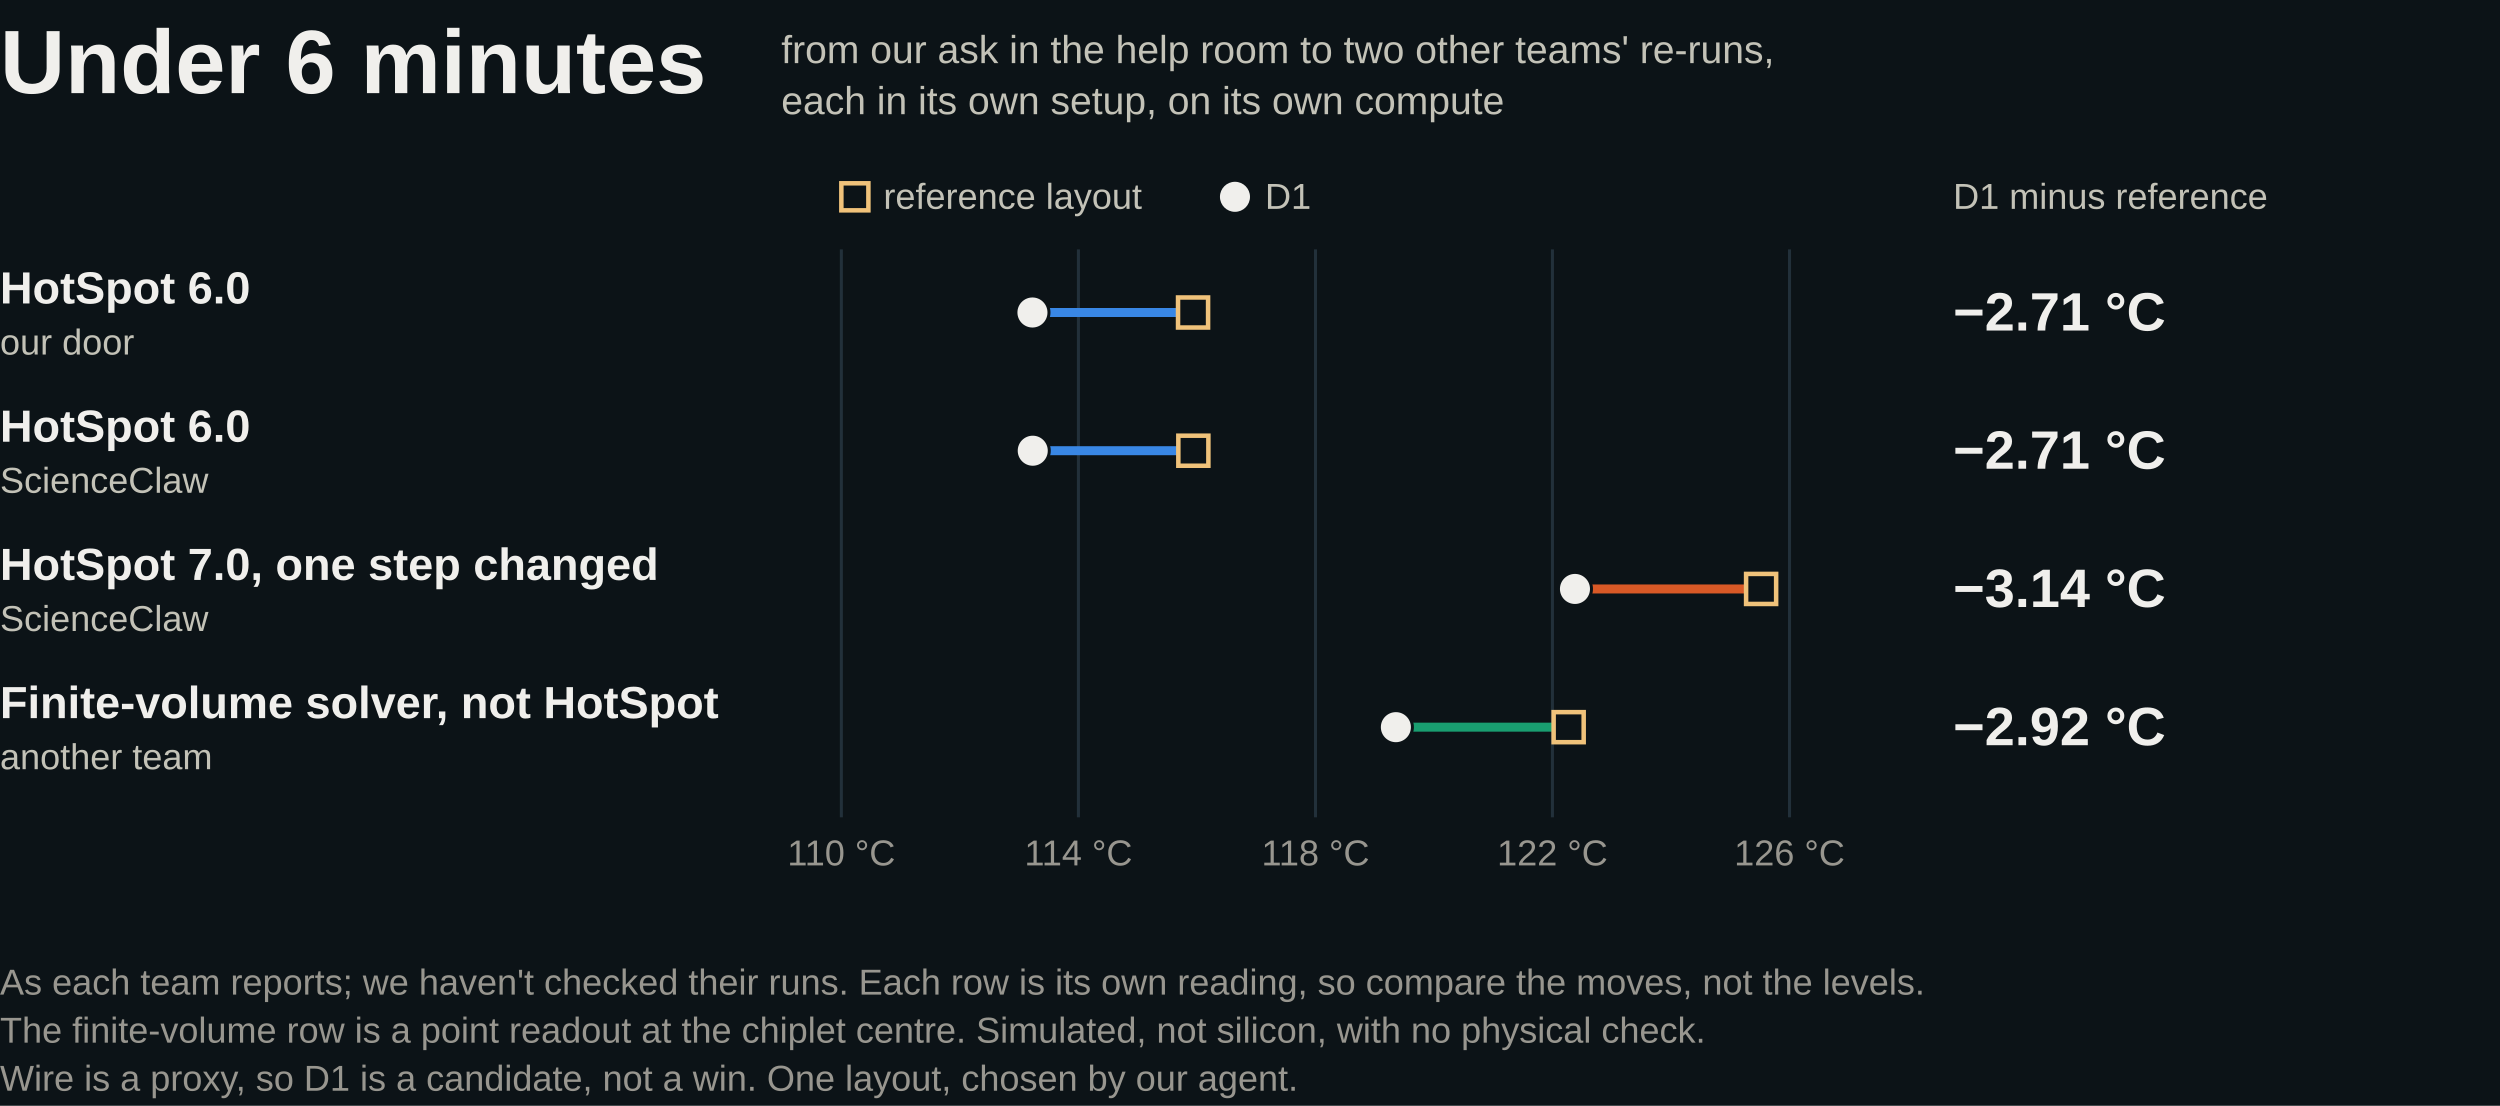
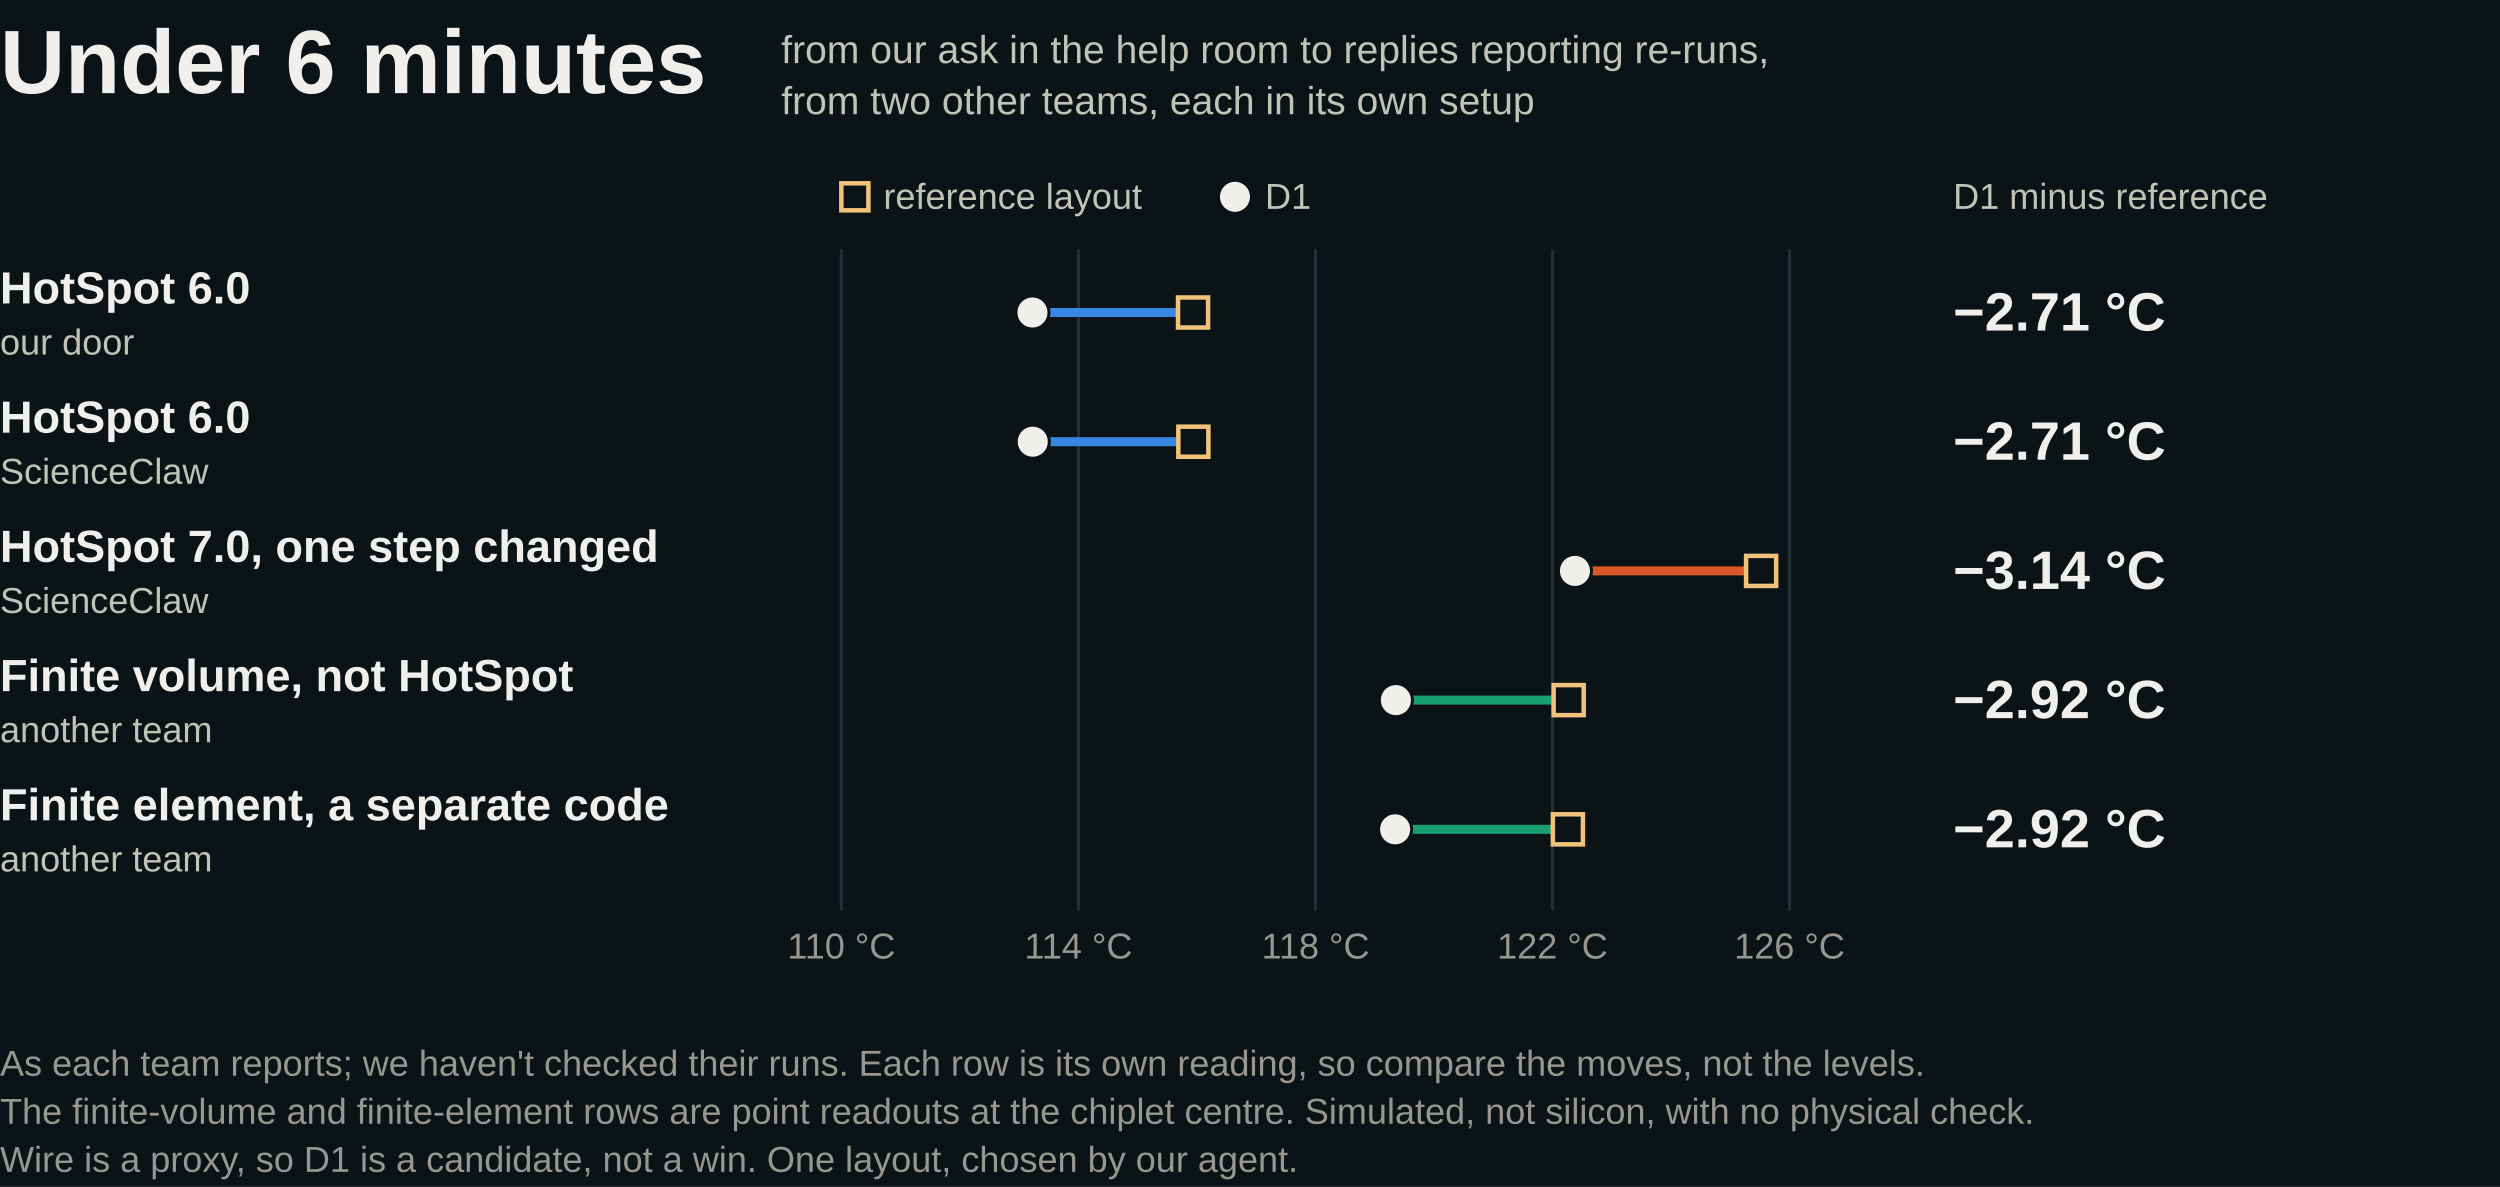
- <svg xmlns="http://www.w3.org/2000/svg" width="1664" height="736" viewBox="0 0 1664 736" role="img" aria-label="Under 6 minutes, from our ask in the help room to two other teams' re-runs, each in its own setup, on its own compute. Layout D1 against the reference layout, four ways. HotSpot 6.0 on our door: 115.94 to 113.23 degrees, 2.71 lower. HotSpot 6.0, ScienceClaw: 115.94 to 113.23, 2.71 lower. HotSpot 7.0 with one step changed, ScienceClaw: 125.52 to 122.38, 3.14 lower. A finite-volume solver that isn't HotSpot, another team: 122.27 to 119.36, 2.92 lower. The models differ on the level by several degrees and agree on the direction and rough size of the move. As each team reports; we haven't checked their runs. Each row is its own reading, so compare the moves, not the levels: the finite-volume row is a point readout at the chiplet centre. Simulated, not silicon, with no physical check. Wire is a proxy, so D1 is a candidate, not a win. One layout, chosen by our agent." font-family="'Segoe UI', system-ui, -apple-system, 'Helvetica Neue', Arial, sans-serif">
-   <rect width="1664" height="736" fill="#0c1317" />
+ <svg xmlns="http://www.w3.org/2000/svg" width="1664" height="790" viewBox="0 0 1664 790" role="img" aria-label="Under 6 minutes, from our ask in the help room to replies reporting re-runs, from two other teams, each in its own setup. Layout D1 against the reference layout, four ways. HotSpot 6.0 on our door: 115.94 to 113.23 degrees, 2.71 lower. HotSpot 6.0, ScienceClaw: 115.94 to 113.23, 2.71 lower. HotSpot 7.0 with one step changed, ScienceClaw: 125.52 to 122.38, 3.14 lower. A finite-volume solver that isn't HotSpot, another team: 122.27 to 119.36, 2.92 lower. A finite-element solver, a separate code, another team: 122.26 to 119.35, 2.92 lower. The models differ on the level by several degrees and agree on the direction and rough size of the move. As each team reports; we haven't checked their runs. Each row is its own reading, so compare the moves, not the levels: the finite-volume and finite-element rows are point readouts at the chiplet centre. Simulated, not silicon, with no physical check. Wire is a proxy, so D1 is a candidate, not a win. One layout, chosen by our agent." font-family="'Segoe UI', system-ui, -apple-system, 'Helvetica Neue', Arial, sans-serif">
+   <rect width="1664" height="790" fill="#0c1317" />
  <text x="0.0" y="62.0" font-size="60" fill="#f0efec" font-weight="700" text-anchor="start">Under 6 minutes</text>
-   <text x="520.0" y="42.0" font-size="26" fill="#c3c2b7" font-weight="400" text-anchor="start">from our ask in the help room to two other teams' re-runs,</text>
-   <text x="520.0" y="76.0" font-size="26" fill="#c3c2b7" font-weight="400" text-anchor="start">each in its own setup, on its own compute</text>
+   <text x="520.0" y="42.0" font-size="26" fill="#c3c2b7" font-weight="400" text-anchor="start">from our ask in the help room to replies reporting re-runs,</text>
+   <text x="520.0" y="76.0" font-size="26" fill="#c3c2b7" font-weight="400" text-anchor="start">from two other teams, each in its own setup</text>
  <rect x="560.0" y="122" width="18" height="18" fill="none" stroke="#f0c27a" stroke-width="3" />
  <text x="588.0" y="139.0" font-size="24" fill="#c3c2b7" font-weight="400" text-anchor="start">reference layout</text>
  <circle cx="822.0" cy="131" r="10" fill="#f0efec" />
  <text x="842.0" y="139.0" font-size="24" fill="#c3c2b7" font-weight="400" text-anchor="start">D1</text>
  <text x="1300.0" y="139.0" font-size="24" fill="#c3c2b7" font-weight="400" text-anchor="start">D1 minus reference</text>
-   <line x1="560.0" x2="560.0" y1="166" y2="544" stroke="#22303a" stroke-width="2" />
-   <text x="560.0" y="576.0" font-size="24" fill="#98968f" font-weight="400" text-anchor="middle">110 °C</text>
-   <line x1="717.8" x2="717.8" y1="166" y2="544" stroke="#22303a" stroke-width="2" />
-   <text x="717.8" y="576.0" font-size="24" fill="#98968f" font-weight="400" text-anchor="middle">114 °C</text>
-   <line x1="875.6" x2="875.6" y1="166" y2="544" stroke="#22303a" stroke-width="2" />
-   <text x="875.6" y="576.0" font-size="24" fill="#98968f" font-weight="400" text-anchor="middle">118 °C</text>
-   <line x1="1033.3" x2="1033.3" y1="166" y2="544" stroke="#22303a" stroke-width="2" />
-   <text x="1033.3" y="576.0" font-size="24" fill="#98968f" font-weight="400" text-anchor="middle">122 °C</text>
-   <line x1="1191.1" x2="1191.1" y1="166" y2="544" stroke="#22303a" stroke-width="2" />
-   <text x="1191.1" y="576.0" font-size="24" fill="#98968f" font-weight="400" text-anchor="middle">126 °C</text>
+   <line x1="560.0" x2="560.0" y1="166" y2="606" stroke="#22303a" stroke-width="2" />
+   <text x="560.0" y="638.0" font-size="24" fill="#98968f" font-weight="400" text-anchor="middle">110 °C</text>
+   <line x1="717.8" x2="717.8" y1="166" y2="606" stroke="#22303a" stroke-width="2" />
+   <text x="717.8" y="638.0" font-size="24" fill="#98968f" font-weight="400" text-anchor="middle">114 °C</text>
+   <line x1="875.6" x2="875.6" y1="166" y2="606" stroke="#22303a" stroke-width="2" />
+   <text x="875.6" y="638.0" font-size="24" fill="#98968f" font-weight="400" text-anchor="middle">118 °C</text>
+   <line x1="1033.3" x2="1033.3" y1="166" y2="606" stroke="#22303a" stroke-width="2" />
+   <text x="1033.3" y="638.0" font-size="24" fill="#98968f" font-weight="400" text-anchor="middle">122 °C</text>
+   <line x1="1191.1" x2="1191.1" y1="166" y2="606" stroke="#22303a" stroke-width="2" />
+   <text x="1191.1" y="638.0" font-size="24" fill="#98968f" font-weight="400" text-anchor="middle">126 °C</text>
  <text x="0.0" y="202.0" font-size="30" fill="#f0efec" font-weight="600" text-anchor="start">HotSpot 6.0</text>
  <text x="0.0" y="236.0" font-size="24" fill="#c3c2b7" font-weight="400" text-anchor="start">our door</text>
  <line x1="687.2" x2="794.1" y1="208" y2="208" stroke="#3987e5" stroke-width="6" stroke-linecap="round" />
  <rect x="784.1" y="198" width="20" height="20" fill="#0c1317" stroke="#f0c27a" stroke-width="3" />
  <circle cx="687.2" cy="208" r="11" fill="#f0efec" stroke="#0c1317" stroke-width="2" />
  <text x="1300.0" y="220.0" font-size="36" fill="#f0efec" font-weight="700" text-anchor="start">−2.71 °C</text>
-   <text x="0.0" y="294.0" font-size="30" fill="#f0efec" font-weight="600" text-anchor="start">HotSpot 6.0</text>
-   <text x="0.0" y="328.0" font-size="24" fill="#c3c2b7" font-weight="400" text-anchor="start">ScienceClaw</text>
-   <line x1="687.4" x2="794.3" y1="300" y2="300" stroke="#3987e5" stroke-width="6" stroke-linecap="round" />
-   <rect x="784.3" y="290" width="20" height="20" fill="#0c1317" stroke="#f0c27a" stroke-width="3" />
-   <circle cx="687.4" cy="300" r="11" fill="#f0efec" stroke="#0c1317" stroke-width="2" />
-   <text x="1300.0" y="312.0" font-size="36" fill="#f0efec" font-weight="700" text-anchor="start">−2.71 °C</text>
-   <text x="0.0" y="386.0" font-size="30" fill="#f0efec" font-weight="600" text-anchor="start">HotSpot 7.0, one step changed</text>
-   <text x="0.0" y="420.0" font-size="24" fill="#c3c2b7" font-weight="400" text-anchor="start">ScienceClaw</text>
-   <line x1="1048.3" x2="1172.2" y1="392" y2="392" stroke="#d95926" stroke-width="6" stroke-linecap="round" />
-   <rect x="1162.2" y="382" width="20" height="20" fill="#0c1317" stroke="#f0c27a" stroke-width="3" />
-   <circle cx="1048.3" cy="392" r="11" fill="#f0efec" stroke="#0c1317" stroke-width="2" />
-   <text x="1300.0" y="404.0" font-size="36" fill="#f0efec" font-weight="700" text-anchor="start">−3.14 °C</text>
-   <text x="0.0" y="478.0" font-size="30" fill="#f0efec" font-weight="600" text-anchor="start">Finite-volume solver, not HotSpot</text>
-   <text x="0.0" y="512.0" font-size="24" fill="#c3c2b7" font-weight="400" text-anchor="start">another team</text>
-   <line x1="929.1" x2="1044.1" y1="484" y2="484" stroke="#199e70" stroke-width="6" stroke-linecap="round" />
-   <rect x="1034.1" y="474" width="20" height="20" fill="#0c1317" stroke="#f0c27a" stroke-width="3" />
-   <circle cx="929.1" cy="484" r="11" fill="#f0efec" stroke="#0c1317" stroke-width="2" />
-   <text x="1300.0" y="496.0" font-size="36" fill="#f0efec" font-weight="700" text-anchor="start">−2.92 °C</text>
-   <text x="0.0" y="662.0" font-size="24" fill="#98968f" font-weight="400" text-anchor="start">As each team reports; we haven't checked their runs. Each row is its own reading, so compare the moves, not the levels.</text>
-   <text x="0.0" y="694.0" font-size="24" fill="#98968f" font-weight="400" text-anchor="start">The finite-volume row is a point readout at the chiplet centre. Simulated, not silicon, with no physical check.</text>
-   <text x="0.0" y="726.0" font-size="24" fill="#98968f" font-weight="400" text-anchor="start">Wire is a proxy, so D1 is a candidate, not a win. One layout, chosen by our agent.</text>
+   <text x="0.0" y="288.0" font-size="30" fill="#f0efec" font-weight="600" text-anchor="start">HotSpot 6.0</text>
+   <text x="0.0" y="322.0" font-size="24" fill="#c3c2b7" font-weight="400" text-anchor="start">ScienceClaw</text>
+   <line x1="687.4" x2="794.3" y1="294" y2="294" stroke="#3987e5" stroke-width="6" stroke-linecap="round" />
+   <rect x="784.3" y="284" width="20" height="20" fill="#0c1317" stroke="#f0c27a" stroke-width="3" />
+   <circle cx="687.4" cy="294" r="11" fill="#f0efec" stroke="#0c1317" stroke-width="2" />
+   <text x="1300.0" y="306.0" font-size="36" fill="#f0efec" font-weight="700" text-anchor="start">−2.71 °C</text>
+   <text x="0.0" y="374.0" font-size="30" fill="#f0efec" font-weight="600" text-anchor="start">HotSpot 7.0, one step changed</text>
+   <text x="0.0" y="408.0" font-size="24" fill="#c3c2b7" font-weight="400" text-anchor="start">ScienceClaw</text>
+   <line x1="1048.3" x2="1172.2" y1="380" y2="380" stroke="#d95926" stroke-width="6" stroke-linecap="round" />
+   <rect x="1162.2" y="370" width="20" height="20" fill="#0c1317" stroke="#f0c27a" stroke-width="3" />
+   <circle cx="1048.3" cy="380" r="11" fill="#f0efec" stroke="#0c1317" stroke-width="2" />
+   <text x="1300.0" y="392.0" font-size="36" fill="#f0efec" font-weight="700" text-anchor="start">−3.14 °C</text>
+   <text x="0.0" y="460.0" font-size="30" fill="#f0efec" font-weight="600" text-anchor="start">Finite volume, not HotSpot</text>
+   <text x="0.0" y="494.0" font-size="24" fill="#c3c2b7" font-weight="400" text-anchor="start">another team</text>
+   <line x1="929.1" x2="1044.1" y1="466" y2="466" stroke="#199e70" stroke-width="6" stroke-linecap="round" />
+   <rect x="1034.1" y="456" width="20" height="20" fill="#0c1317" stroke="#f0c27a" stroke-width="3" />
+   <circle cx="929.1" cy="466" r="11" fill="#f0efec" stroke="#0c1317" stroke-width="2" />
+   <text x="1300.0" y="478.0" font-size="36" fill="#f0efec" font-weight="700" text-anchor="start">−2.92 °C</text>
+   <text x="0.0" y="546.0" font-size="30" fill="#f0efec" font-weight="600" text-anchor="start">Finite element, a separate code</text>
+   <text x="0.0" y="580.0" font-size="24" fill="#c3c2b7" font-weight="400" text-anchor="start">another team</text>
+   <line x1="928.6" x2="1043.6" y1="552" y2="552" stroke="#199e70" stroke-width="6" stroke-linecap="round" />
+   <rect x="1033.6" y="542" width="20" height="20" fill="#0c1317" stroke="#f0c27a" stroke-width="3" />
+   <circle cx="928.6" cy="552" r="11" fill="#f0efec" stroke="#0c1317" stroke-width="2" />
+   <text x="1300.0" y="564.0" font-size="36" fill="#f0efec" font-weight="700" text-anchor="start">−2.92 °C</text>
+   <text x="0.0" y="716.0" font-size="24" fill="#98968f" font-weight="400" text-anchor="start">As each team reports; we haven't checked their runs. Each row is its own reading, so compare the moves, not the levels.</text>
+   <text x="0.0" y="748.0" font-size="24" fill="#98968f" font-weight="400" text-anchor="start">The finite-volume and finite-element rows are point readouts at the chiplet centre. Simulated, not silicon, with no physical check.</text>
+   <text x="0.0" y="780.0" font-size="24" fill="#98968f" font-weight="400" text-anchor="start">Wire is a proxy, so D1 is a candidate, not a win. One layout, chosen by our agent.</text>
</svg>
